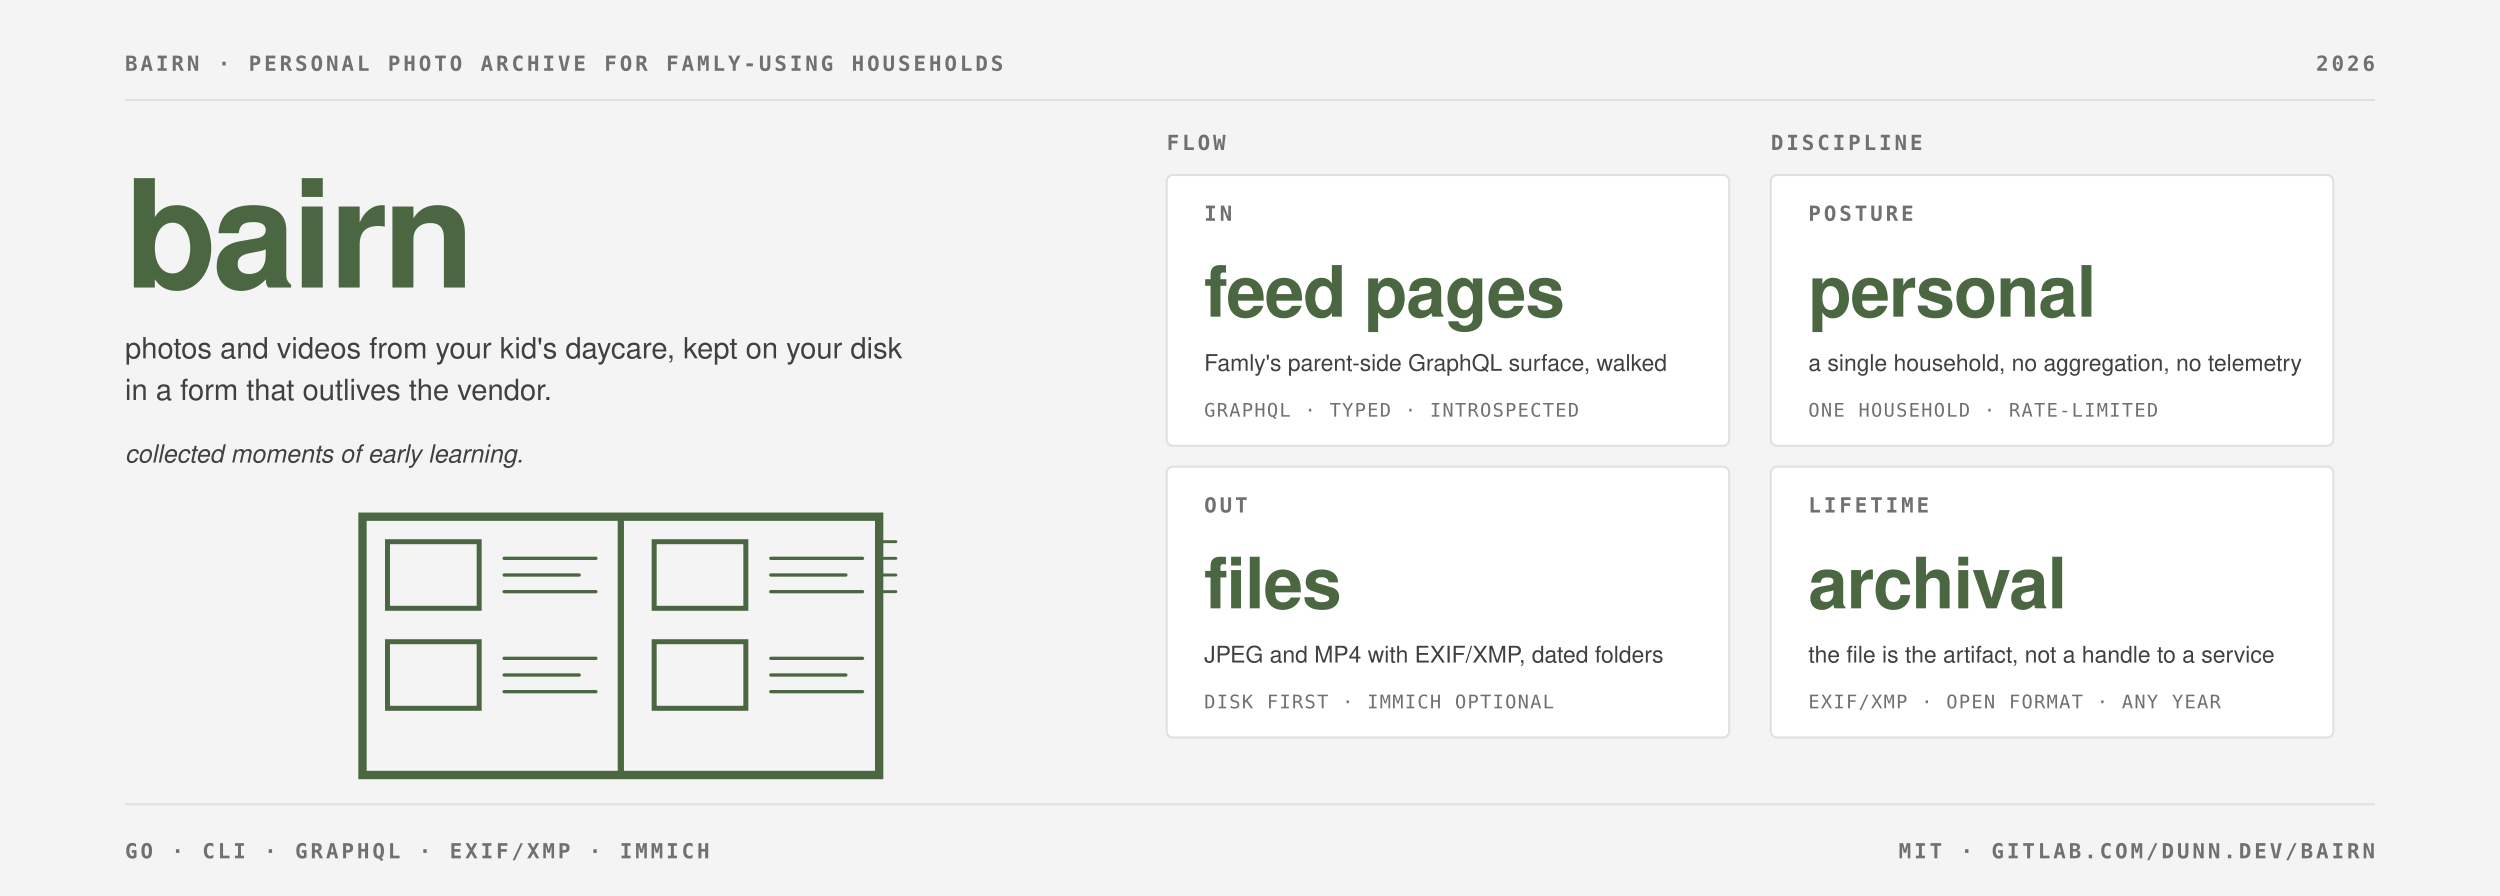
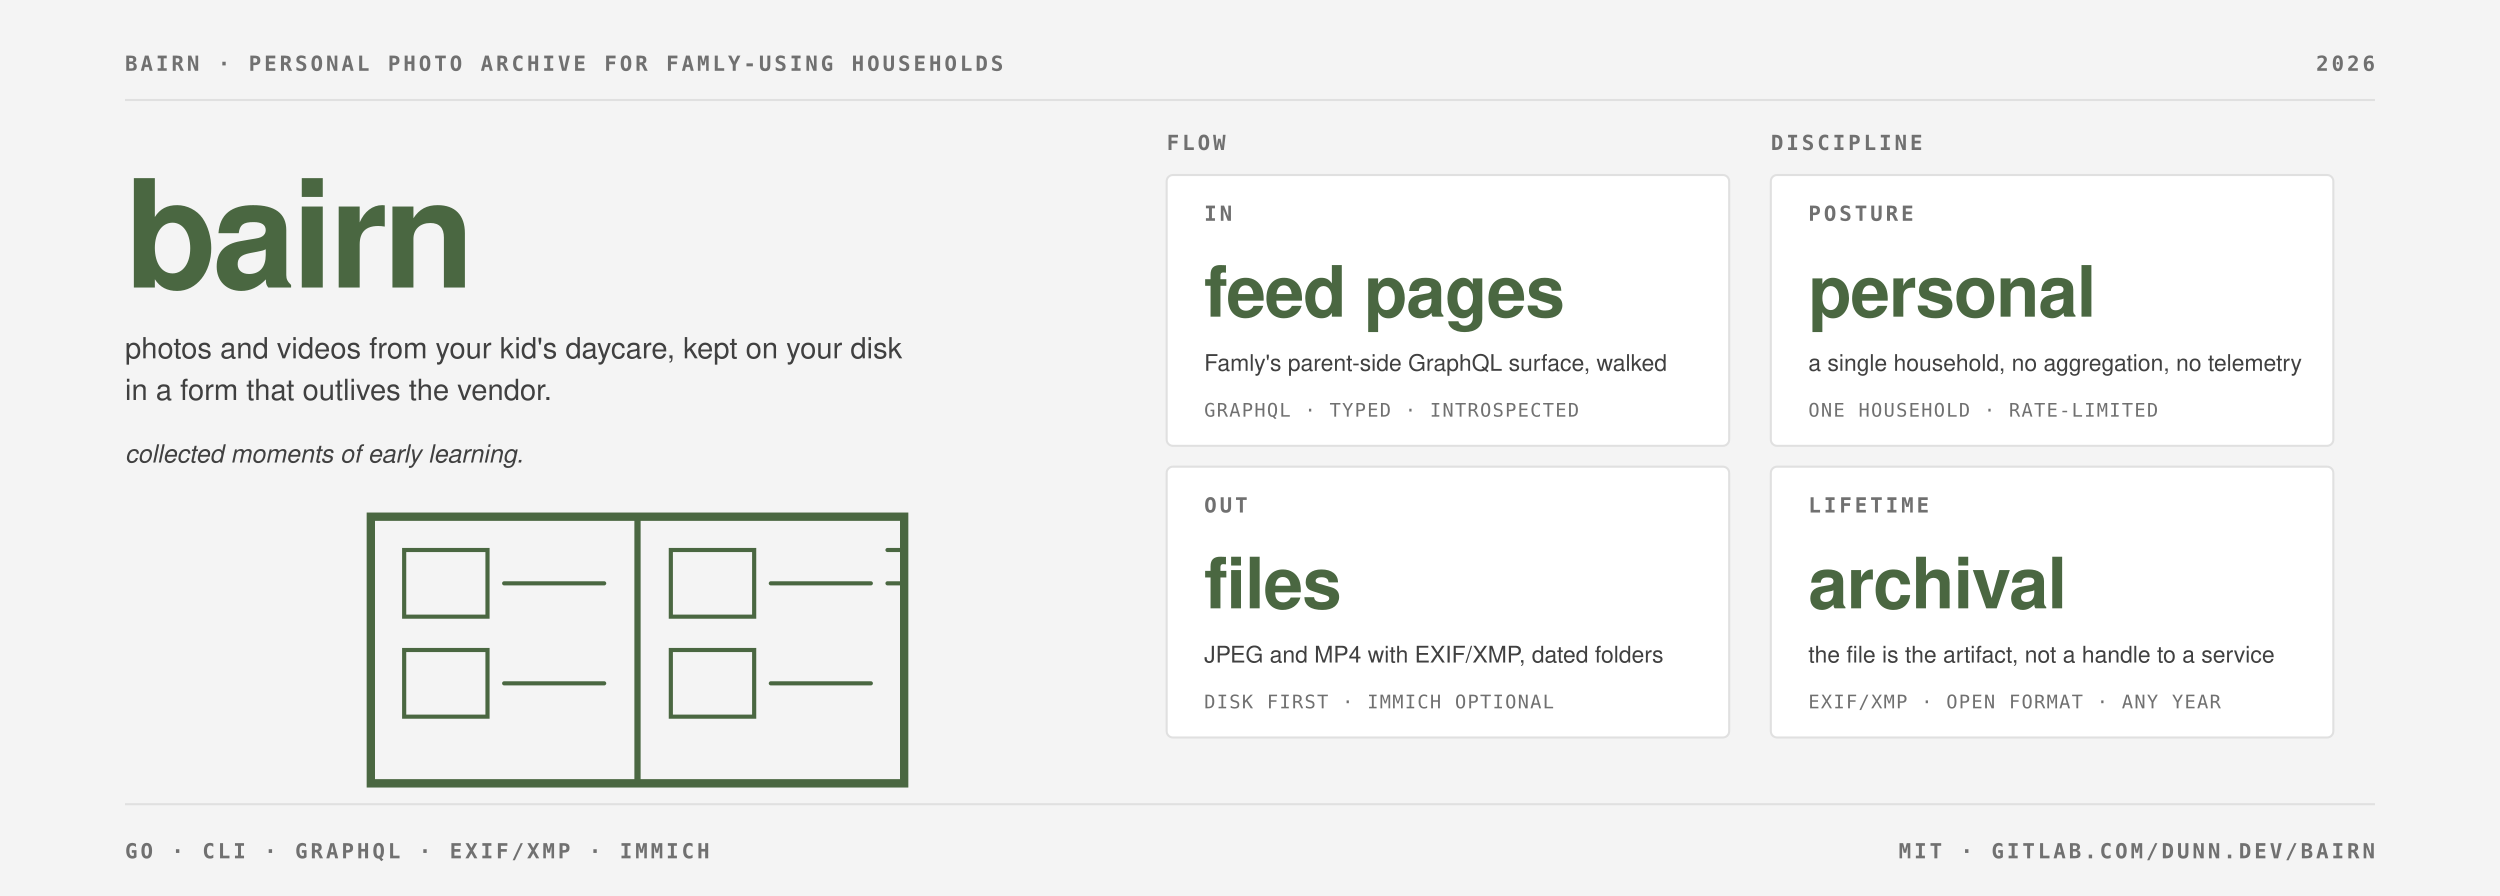
<svg xmlns="http://www.w3.org/2000/svg" viewBox="0 0 1200 430" width="1200" height="430" font-family="IBM Plex Sans, Helvetica, Arial, sans-serif" role="img" aria-label="bairn hero: personal photo archive for Famly-using households.">
  <rect x="0" y="0" width="1200" height="430" fill="#f4f4f4" />
  <g font-family="IBM Plex Sans, Helvetica, Arial, sans-serif">
    <text x="60" y="34" font-size="10" font-weight="600" font-family="IBM Plex Mono, Menlo, monospace" fill="#707070" letter-spacing="1.4">BAIRN · PERSONAL PHOTO ARCHIVE FOR FAMLY-USING HOUSEHOLDS</text>
    <text x="1140" y="34" text-anchor="end" font-size="10" font-weight="600" font-family="IBM Plex Mono, Menlo, monospace" fill="#707070" letter-spacing="1.4">2026</text>
    <line x1="60" y1="48" x2="1140" y2="48" stroke="#e0e0e0" stroke-width="1" />
    <text x="60" y="138" font-size="72" font-weight="700" fill="#4a6741" letter-spacing="-2">bairn</text>
    <text x="60" y="172" font-size="14" fill="#404040">photos and videos from your kid's daycare, kept on your disk</text>
    <text x="60" y="192" font-size="14" fill="#404040">in a form that outlives the vendor.</text>
    <text x="60" y="222" font-size="12" font-style="italic" fill="#404040">collected moments of early learning.</text>
    <g transform="translate(170 240) scale(2)" stroke="#4a6741" fill="none" stroke-linecap="round">
-       <line x1="126" y1="10" x2="130" y2="10" stroke-width="0.7" />
-       <line x1="126" y1="14" x2="130" y2="14" stroke-width="0.7" />
-       <line x1="126" y1="18" x2="130" y2="18" stroke-width="0.7" />
-       <line x1="126" y1="22" x2="130" y2="22" stroke-width="0.7" />
-       <rect x="2" y="4" width="124" height="62" stroke-width="2" />
-       <line x1="64" y1="4" x2="64" y2="66" stroke-width="1.5" />
-       <rect x="8" y="10" width="22" height="16" stroke-width="1.2" />
-       <line x1="36" y1="14" x2="58" y2="14" stroke-width="0.8" />
-       <line x1="36" y1="18" x2="54" y2="18" stroke-width="0.8" />
-       <line x1="36" y1="22" x2="58" y2="22" stroke-width="0.8" />
-       <rect x="8" y="34" width="22" height="16" stroke-width="1.2" />
-       <line x1="36" y1="38" x2="58" y2="38" stroke-width="0.8" />
-       <line x1="36" y1="42" x2="54" y2="42" stroke-width="0.8" />
-       <line x1="36" y1="46" x2="58" y2="46" stroke-width="0.8" />
-       <rect x="72" y="10" width="22" height="16" stroke-width="1.2" />
-       <line x1="100" y1="14" x2="122" y2="14" stroke-width="0.8" />
-       <line x1="100" y1="18" x2="118" y2="18" stroke-width="0.8" />
-       <line x1="100" y1="22" x2="122" y2="22" stroke-width="0.8" />
-       <rect x="72" y="34" width="22" height="16" stroke-width="1.2" />
-       <line x1="100" y1="38" x2="122" y2="38" stroke-width="0.8" />
-       <line x1="100" y1="42" x2="118" y2="42" stroke-width="0.8" />
-       <line x1="100" y1="46" x2="122" y2="46" stroke-width="0.8" />
+       <line x1="128" y1="12" x2="132" y2="12" stroke-width="1" />
+       <line x1="128" y1="20" x2="132" y2="20" stroke-width="1" />
+       <rect x="4" y="4" width="128" height="64" stroke-width="2" />
+       <line x1="68" y1="4" x2="68" y2="68" stroke-width="1.5" />
+       <rect x="12" y="12" width="20" height="16" stroke-width="1" />
+       <line x1="36" y1="20" x2="60" y2="20" stroke-width="1" />
+       <rect x="12" y="36" width="20" height="16" stroke-width="1" />
+       <line x1="36" y1="44" x2="60" y2="44" stroke-width="1" />
+       <rect x="76" y="12" width="20" height="16" stroke-width="1" />
+       <line x1="100" y1="20" x2="124" y2="20" stroke-width="1" />
+       <rect x="76" y="36" width="20" height="16" stroke-width="1" />
+       <line x1="100" y1="44" x2="124" y2="44" stroke-width="1" />
    </g>
    <text x="560" y="72" font-size="10" font-weight="700" font-family="IBM Plex Mono, Menlo, monospace" fill="#707070" letter-spacing="1.4">FLOW</text>
    <text x="850" y="72" font-size="10" font-weight="700" font-family="IBM Plex Mono, Menlo, monospace" fill="#707070" letter-spacing="1.4">DISCIPLINE</text>
    <rect x="560" y="84" width="270" height="130" rx="3" fill="#ffffff" stroke="#e0e0e0" stroke-width="1" />
    <text x="578" y="106" font-size="10" font-weight="700" font-family="IBM Plex Mono, Menlo, monospace" fill="#707070" letter-spacing="1.4">IN</text>
    <text x="578" y="152" font-size="34" font-weight="700" fill="#4a6741" letter-spacing="-0.5">feed pages</text>
    <text x="578" y="178" font-size="11" fill="#404040">Famly's parent-side GraphQL surface, walked</text>
    <text x="578" y="200" font-size="9" font-family="IBM Plex Mono, Menlo, monospace" fill="#707070" letter-spacing="0.6">GRAPHQL · TYPED · INTROSPECTED</text>
    <rect x="850" y="84" width="270" height="130" rx="3" fill="#ffffff" stroke="#e0e0e0" stroke-width="1" />
    <text x="868" y="106" font-size="10" font-weight="700" font-family="IBM Plex Mono, Menlo, monospace" fill="#707070" letter-spacing="1.4">POSTURE</text>
    <text x="868" y="152" font-size="34" font-weight="700" fill="#4a6741" letter-spacing="-0.5">personal</text>
    <text x="868" y="178" font-size="11" fill="#404040">a single household, no aggregation, no telemetry</text>
    <text x="868" y="200" font-size="9" font-family="IBM Plex Mono, Menlo, monospace" fill="#707070" letter-spacing="0.6">ONE HOUSEHOLD · RATE-LIMITED</text>
    <rect x="560" y="224" width="270" height="130" rx="3" fill="#ffffff" stroke="#e0e0e0" stroke-width="1" />
    <text x="578" y="246" font-size="10" font-weight="700" font-family="IBM Plex Mono, Menlo, monospace" fill="#707070" letter-spacing="1.4">OUT</text>
    <text x="578" y="292" font-size="34" font-weight="700" fill="#4a6741" letter-spacing="-0.5">files</text>
    <text x="578" y="318" font-size="11" fill="#404040">JPEG and MP4 with EXIF/XMP, dated folders</text>
    <text x="578" y="340" font-size="9" font-family="IBM Plex Mono, Menlo, monospace" fill="#707070" letter-spacing="0.6">DISK FIRST · IMMICH OPTIONAL</text>
    <rect x="850" y="224" width="270" height="130" rx="3" fill="#ffffff" stroke="#e0e0e0" stroke-width="1" />
    <text x="868" y="246" font-size="10" font-weight="700" font-family="IBM Plex Mono, Menlo, monospace" fill="#707070" letter-spacing="1.4">LIFETIME</text>
    <text x="868" y="292" font-size="34" font-weight="700" fill="#4a6741" letter-spacing="-0.5">archival</text>
    <text x="868" y="318" font-size="11" fill="#404040">the file is the artifact, not a handle to a service</text>
    <text x="868" y="340" font-size="9" font-family="IBM Plex Mono, Menlo, monospace" fill="#707070" letter-spacing="0.6">EXIF/XMP · OPEN FORMAT · ANY YEAR</text>
    <line x1="60" y1="386" x2="1140" y2="386" stroke="#e0e0e0" stroke-width="1" />
    <text x="60" y="412" font-size="10" font-weight="600" font-family="IBM Plex Mono, Menlo, monospace" fill="#707070" letter-spacing="1.4">GO · CLI · GRAPHQL · EXIF/XMP · IMMICH</text>
    <text x="1140" y="412" text-anchor="end" font-size="10" font-weight="600" font-family="IBM Plex Mono, Menlo, monospace" fill="#707070" letter-spacing="1.4">MIT · GITLAB.COM/DUNN.DEV/BAIRN</text>
  </g>
</svg>
